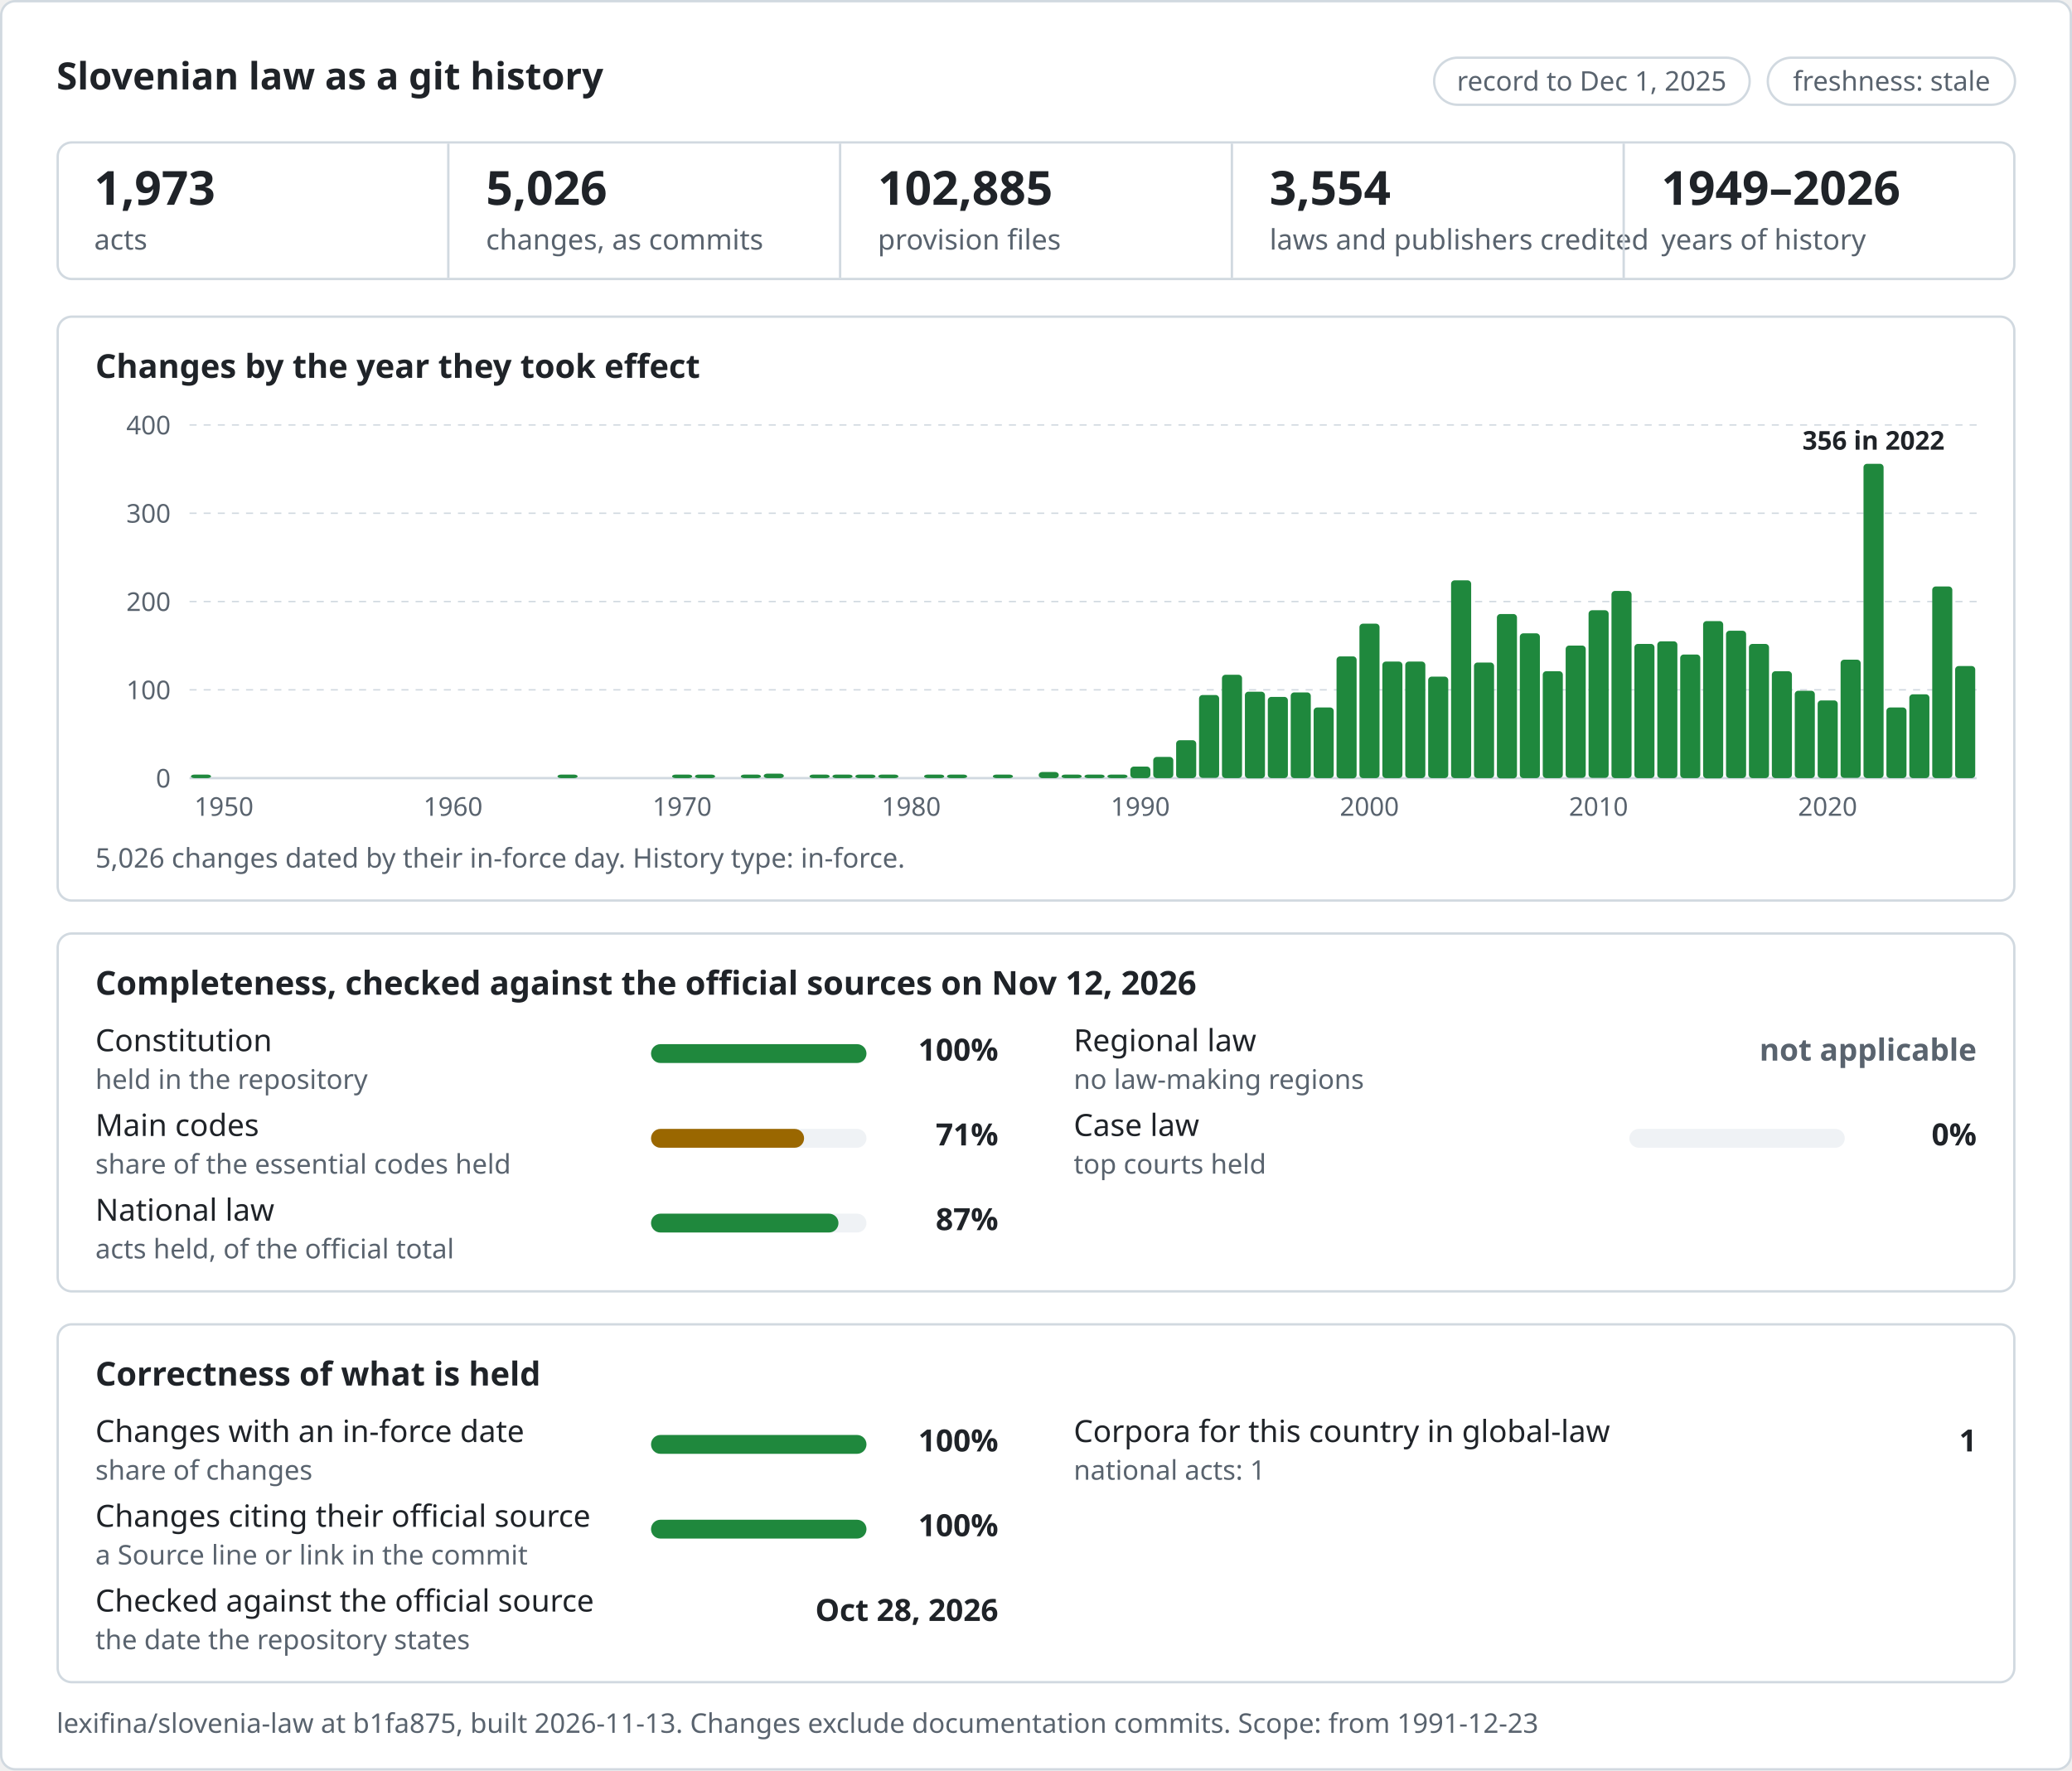
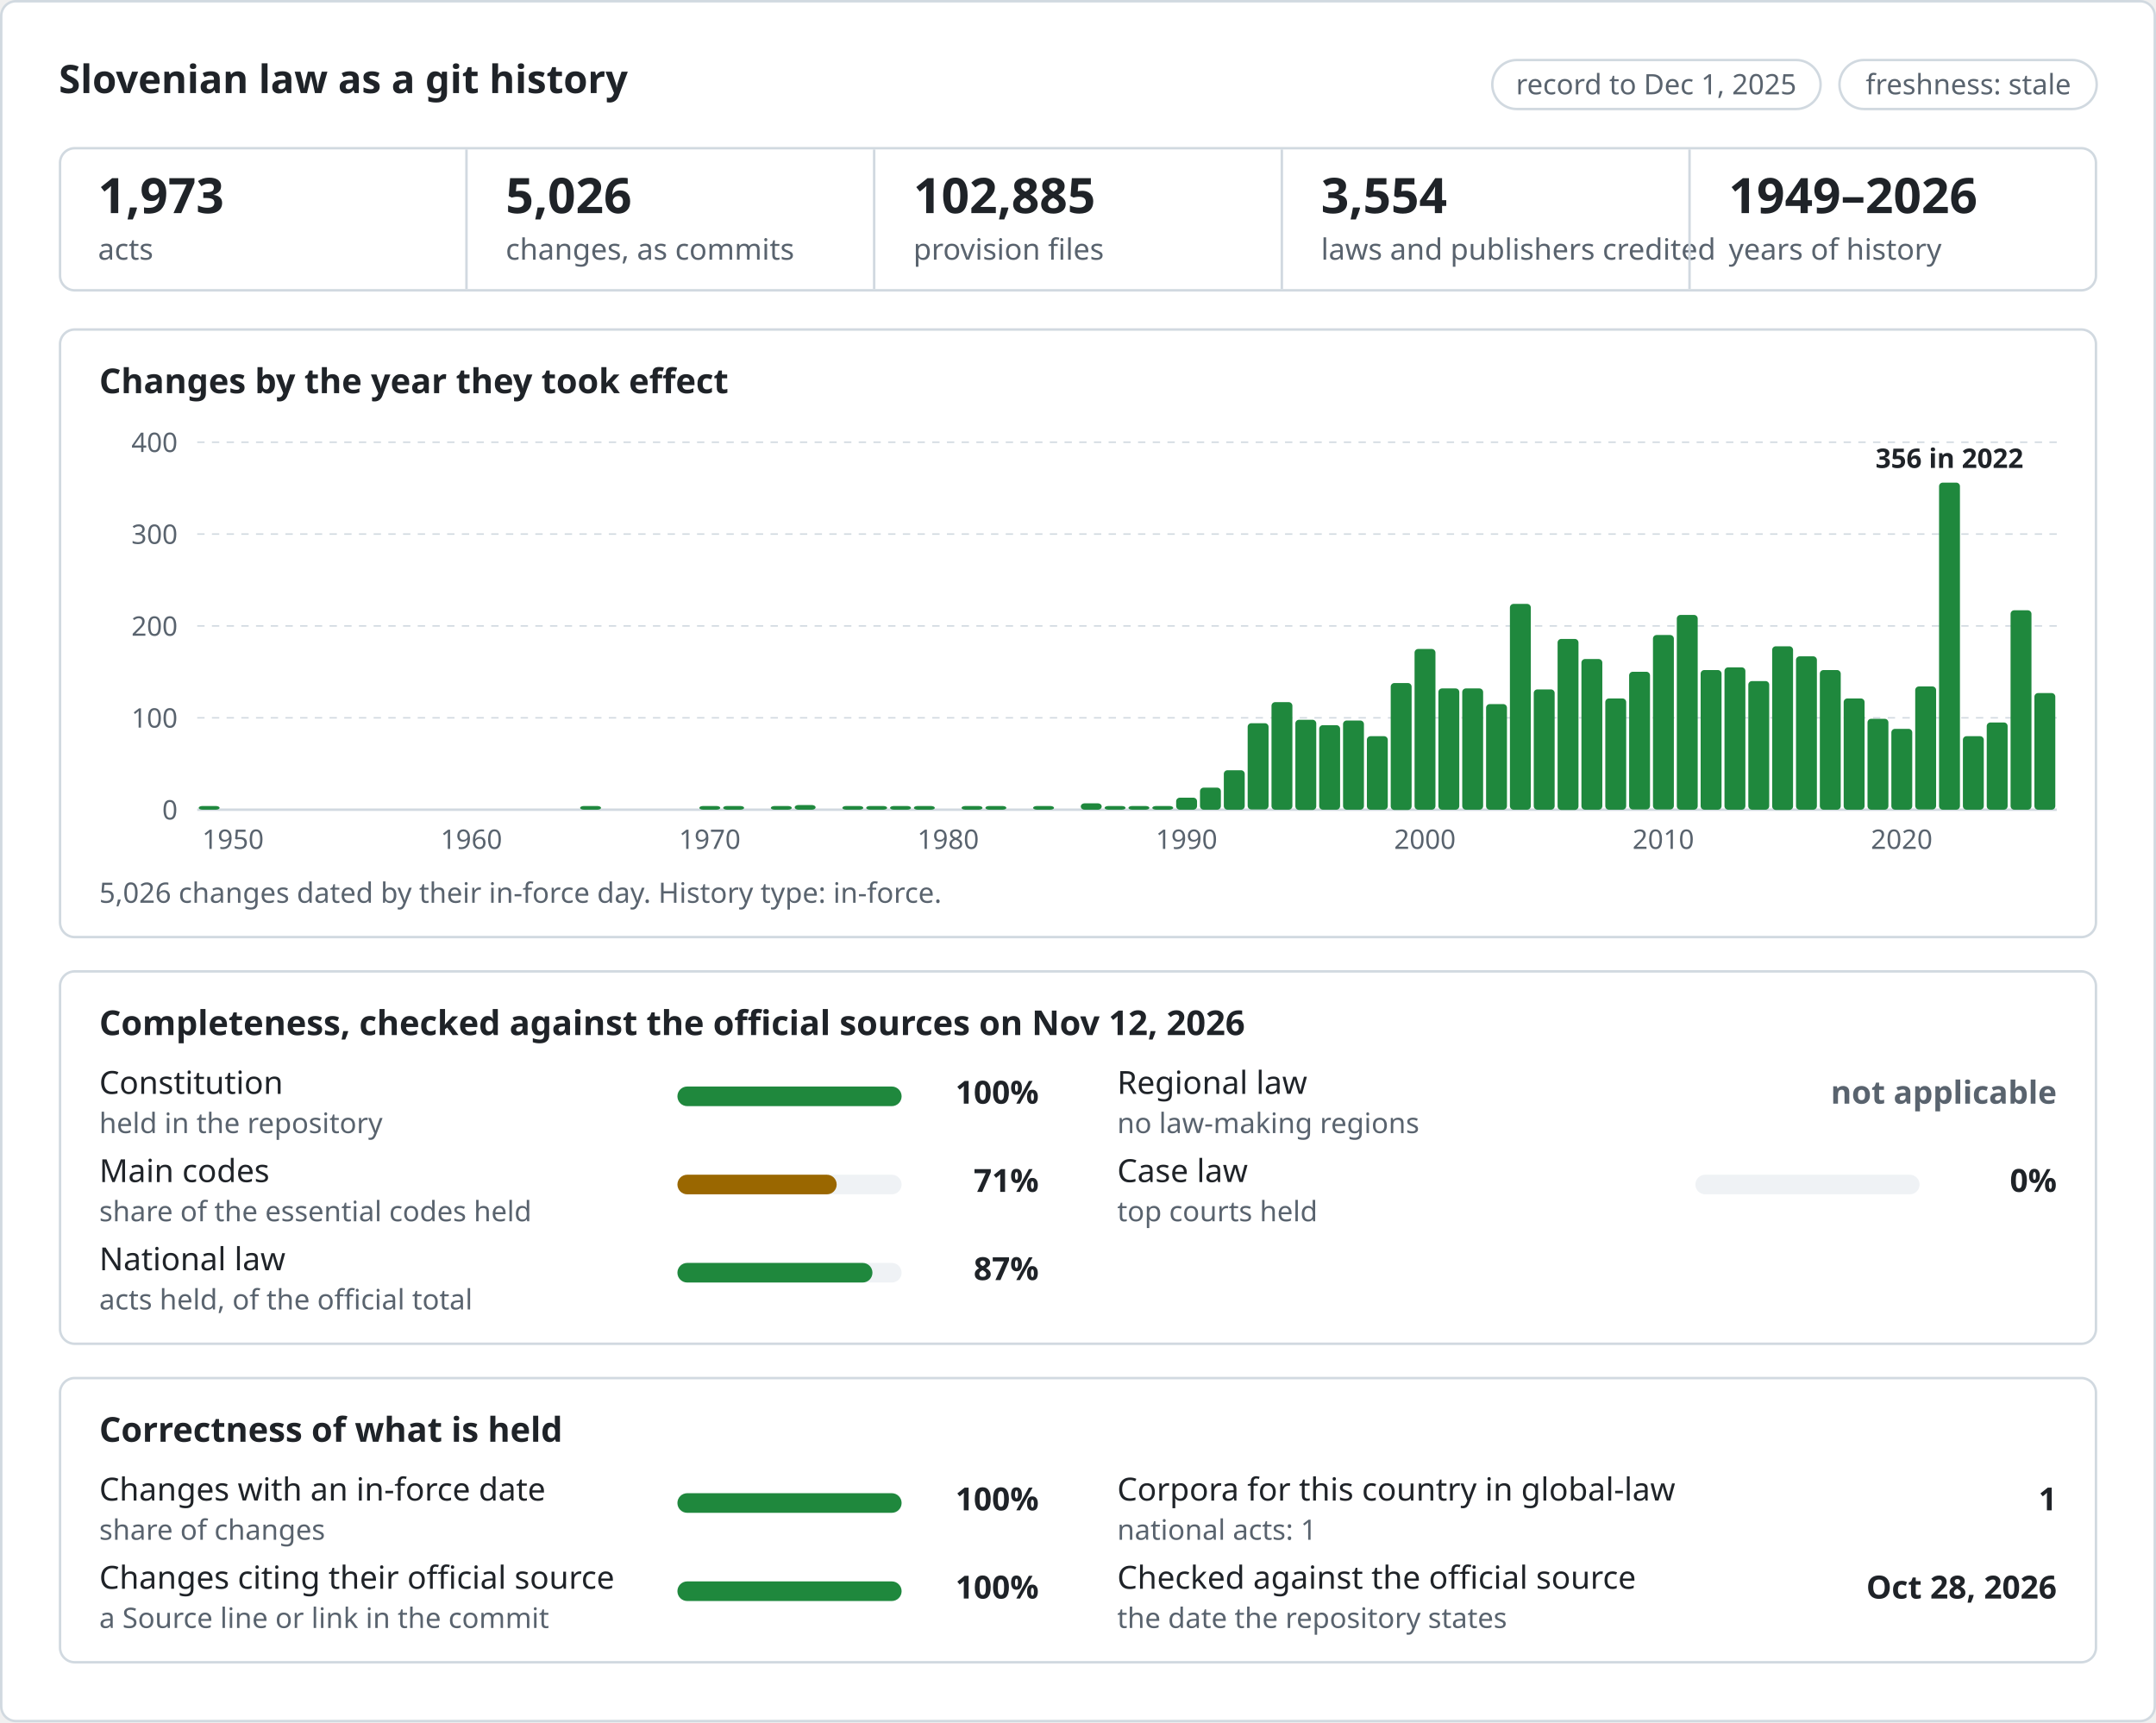
- <svg xmlns="http://www.w3.org/2000/svg" width="880" height="752" viewBox="0 0 880 752" font-family="-apple-system,BlinkMacSystemFont,Segoe UI,Noto Sans,Helvetica,Arial,sans-serif">
-   <rect x="0.5" y="0.5" width="879" height="751" rx="6" fill="#ffffff" stroke="#d1d9e0" />
+ <svg xmlns="http://www.w3.org/2000/svg" width="880" height="703" viewBox="0 0 880 703" font-family="-apple-system,BlinkMacSystemFont,Segoe UI,Noto Sans,Helvetica,Arial,sans-serif">
+   <rect x="0.5" y="0.5" width="879" height="702" rx="6" fill="#ffffff" stroke="#d1d9e0" />
  <text x="24" y="38" font-size="16" font-weight="600" fill="#1f2328">Slovenian law as a git history</text>
  <rect x="609.1" y="24.5" width="134" height="20" rx="10" fill="none" stroke="#d1d9e0" />
  <text x="676.0" y="38.5" font-size="11.5" font-weight="500" text-anchor="middle" fill="#59636e">record to Dec 1, 2025</text>
  <rect x="750.8" y="24.5" width="105" height="20" rx="10" fill="none" stroke="#d1d9e0" />
  <text x="803.4" y="38.5" font-size="11.5" font-weight="500" text-anchor="middle" fill="#59636e">freshness: stale</text>
  <rect x="24.5" y="60.5" width="831" height="58" rx="6" fill="#ffffff" stroke="#d1d9e0" />
  <text x="40.0" y="87" font-size="20" font-weight="600" fill="#1f2328">1,973</text>
  <text x="40.0" y="106" font-size="12" fill="#59636e">acts</text>
  <line x1="190.4" y1="61" x2="190.4" y2="118" stroke="#d1d9e0" />
  <text x="206.4" y="87" font-size="20" font-weight="600" fill="#1f2328">5,026</text>
  <text x="206.4" y="106" font-size="12" fill="#59636e">changes, as commits</text>
  <line x1="356.8" y1="61" x2="356.8" y2="118" stroke="#d1d9e0" />
  <text x="372.8" y="87" font-size="20" font-weight="600" fill="#1f2328">102,885</text>
  <text x="372.8" y="106" font-size="12" fill="#59636e">provision files</text>
  <line x1="523.2" y1="61" x2="523.2" y2="118" stroke="#d1d9e0" />
  <text x="539.2" y="87" font-size="20" font-weight="600" fill="#1f2328">3,554</text>
  <text x="539.2" y="106" font-size="12" fill="#59636e" textLength="142" lengthAdjust="spacingAndGlyphs">laws and publishers credited</text>
  <line x1="689.6" y1="61" x2="689.6" y2="118" stroke="#d1d9e0" />
  <text x="705.6" y="87" font-size="20" font-weight="600" fill="#1f2328">1949–2026</text>
  <text x="705.6" y="106" font-size="12" fill="#59636e">years of history</text>
  <rect x="24.5" y="134.5" width="831" height="248" rx="6" fill="#ffffff" stroke="#d1d9e0" />
  <text x="40.5" y="160.5" font-size="14" font-weight="600" fill="#1f2328">Changes by the year they took effect</text>
  <line x1="80.5" y1="330.5" x2="839.5" y2="330.5" stroke="#d1d9e0" stroke-width="1" />
  <text x="72.5" y="334.5" font-size="11" text-anchor="end" fill="#59636e">0</text>
  <line x1="80.5" y1="293.0" x2="839.5" y2="293.0" stroke="#d1d9e0" stroke-width="0.6" stroke-dasharray="3 3" />
  <text x="72.5" y="297.0" font-size="11" text-anchor="end" fill="#59636e">100</text>
  <line x1="80.5" y1="255.5" x2="839.5" y2="255.5" stroke="#d1d9e0" stroke-width="0.6" stroke-dasharray="3 3" />
  <text x="72.5" y="259.5" font-size="11" text-anchor="end" fill="#59636e">200</text>
  <line x1="80.5" y1="218.0" x2="839.5" y2="218.0" stroke="#d1d9e0" stroke-width="0.6" stroke-dasharray="3 3" />
  <text x="72.5" y="222.0" font-size="11" text-anchor="end" fill="#59636e">300</text>
  <line x1="80.5" y1="180.5" x2="839.5" y2="180.5" stroke="#d1d9e0" stroke-width="0.6" stroke-dasharray="3 3" />
  <text x="72.5" y="184.5" font-size="11" text-anchor="end" fill="#59636e">400</text>
  <rect x="81.10" y="329.0" width="8.53" height="1.5" rx="1.5" fill="#1f883d" />
  <text x="95.1" y="346.5" font-size="11" text-anchor="middle" fill="#59636e">1950</text>
  <text x="192.4" y="346.5" font-size="11" text-anchor="middle" fill="#59636e">1960</text>
  <rect x="236.79" y="329.0" width="8.53" height="1.5" rx="1.5" fill="#1f883d" />
  <rect x="285.45" y="329.0" width="8.53" height="1.5" rx="1.5" fill="#1f883d" />
  <text x="289.7" y="346.5" font-size="11" text-anchor="middle" fill="#59636e">1970</text>
  <rect x="295.18" y="329.0" width="8.53" height="1.5" rx="1.5" fill="#1f883d" />
  <rect x="314.64" y="329.0" width="8.53" height="1.5" rx="1.5" fill="#1f883d" />
  <rect x="324.37" y="328.6" width="8.53" height="1.9" rx="1.5" fill="#1f883d" />
  <rect x="343.83" y="329.0" width="8.53" height="1.5" rx="1.5" fill="#1f883d" />
  <rect x="353.56" y="329.0" width="8.53" height="1.5" rx="1.5" fill="#1f883d" />
  <rect x="363.29" y="329.0" width="8.53" height="1.5" rx="1.5" fill="#1f883d" />
  <rect x="373.02" y="329.0" width="8.53" height="1.5" rx="1.5" fill="#1f883d" />
  <text x="387.0" y="346.5" font-size="11" text-anchor="middle" fill="#59636e">1980</text>
  <rect x="392.48" y="329.0" width="8.53" height="1.5" rx="1.5" fill="#1f883d" />
  <rect x="402.22" y="329.0" width="8.53" height="1.5" rx="1.5" fill="#1f883d" />
  <rect x="421.68" y="329.0" width="8.53" height="1.5" rx="1.5" fill="#1f883d" />
  <rect x="441.14" y="327.9" width="8.53" height="2.6" rx="1.5" fill="#1f883d" />
  <rect x="450.87" y="329.0" width="8.53" height="1.5" rx="1.5" fill="#1f883d" />
  <rect x="460.60" y="329.0" width="8.53" height="1.5" rx="1.5" fill="#1f883d" />
  <rect x="470.33" y="329.0" width="8.53" height="1.5" rx="1.5" fill="#1f883d" />
  <rect x="480.06" y="325.6" width="8.53" height="4.9" rx="1.5" fill="#1f883d" />
  <text x="484.3" y="346.5" font-size="11" text-anchor="middle" fill="#59636e">1990</text>
  <rect x="489.79" y="321.5" width="8.53" height="9.0" rx="1.5" fill="#1f883d" />
  <rect x="499.52" y="314.4" width="8.53" height="16.1" rx="1.5" fill="#1f883d" />
  <rect x="509.25" y="295.2" width="8.53" height="35.2" rx="1.5" fill="#1f883d" />
  <rect x="518.98" y="286.6" width="8.53" height="43.9" rx="1.5" fill="#1f883d" />
  <rect x="528.72" y="293.8" width="8.53" height="36.8" rx="1.5" fill="#1f883d" />
  <rect x="538.45" y="296.0" width="8.53" height="34.5" rx="1.5" fill="#1f883d" />
  <rect x="548.18" y="294.1" width="8.53" height="36.4" rx="1.5" fill="#1f883d" />
  <rect x="557.91" y="300.5" width="8.53" height="30.0" rx="1.5" fill="#1f883d" />
  <rect x="567.64" y="278.8" width="8.53" height="51.8" rx="1.5" fill="#1f883d" />
  <rect x="577.37" y="264.9" width="8.53" height="65.6" rx="1.5" fill="#1f883d" />
  <text x="581.6" y="346.5" font-size="11" text-anchor="middle" fill="#59636e">2000</text>
  <rect x="587.10" y="281.0" width="8.53" height="49.5" rx="1.5" fill="#1f883d" />
  <rect x="596.83" y="281.0" width="8.53" height="49.5" rx="1.5" fill="#1f883d" />
  <rect x="606.56" y="287.4" width="8.53" height="43.1" rx="1.5" fill="#1f883d" />
  <rect x="616.29" y="246.5" width="8.53" height="84.0" rx="1.5" fill="#1f883d" />
  <rect x="626.02" y="281.4" width="8.53" height="49.1" rx="1.5" fill="#1f883d" />
  <rect x="635.75" y="260.8" width="8.53" height="69.8" rx="1.5" fill="#1f883d" />
  <rect x="645.48" y="269.0" width="8.53" height="61.5" rx="1.5" fill="#1f883d" />
  <rect x="655.22" y="285.1" width="8.53" height="45.4" rx="1.5" fill="#1f883d" />
  <rect x="664.95" y="274.2" width="8.53" height="56.2" rx="1.5" fill="#1f883d" />
  <rect x="674.68" y="259.2" width="8.53" height="71.2" rx="1.5" fill="#1f883d" />
  <text x="678.9" y="346.5" font-size="11" text-anchor="middle" fill="#59636e">2010</text>
  <rect x="684.41" y="251.0" width="8.53" height="79.5" rx="1.5" fill="#1f883d" />
  <rect x="694.14" y="273.5" width="8.53" height="57.0" rx="1.5" fill="#1f883d" />
  <rect x="703.87" y="272.4" width="8.53" height="58.1" rx="1.5" fill="#1f883d" />
  <rect x="713.60" y="278.0" width="8.53" height="52.5" rx="1.5" fill="#1f883d" />
  <rect x="723.33" y="263.8" width="8.53" height="66.8" rx="1.5" fill="#1f883d" />
  <rect x="733.06" y="267.9" width="8.53" height="62.6" rx="1.5" fill="#1f883d" />
  <rect x="742.79" y="273.5" width="8.53" height="57.0" rx="1.5" fill="#1f883d" />
  <rect x="752.52" y="285.1" width="8.53" height="45.4" rx="1.5" fill="#1f883d" />
  <rect x="762.25" y="293.4" width="8.53" height="37.1" rx="1.5" fill="#1f883d" />
  <rect x="771.98" y="297.5" width="8.53" height="33.0" rx="1.5" fill="#1f883d" />
  <text x="776.2" y="346.5" font-size="11" text-anchor="middle" fill="#59636e">2020</text>
  <rect x="781.72" y="280.2" width="8.53" height="50.2" rx="1.5" fill="#1f883d" />
  <rect x="791.45" y="197.0" width="8.53" height="133.5" rx="1.5" fill="#1f883d" />
  <text x="795.7" y="191.0" font-size="11" font-weight="600" text-anchor="middle" fill="#1f2328">356 in 2022</text>
  <rect x="801.18" y="300.5" width="8.53" height="30.0" rx="1.5" fill="#1f883d" />
  <rect x="810.91" y="294.9" width="8.53" height="35.6" rx="1.5" fill="#1f883d" />
  <rect x="820.64" y="249.1" width="8.53" height="81.4" rx="1.5" fill="#1f883d" />
  <rect x="830.37" y="282.9" width="8.53" height="47.6" rx="1.5" fill="#1f883d" />
  <text x="40.5" y="368.5" font-size="11.5" fill="#59636e">5,026 changes dated by their in-force day. History type: in-force.</text>
  <rect x="24.5" y="396.5" width="831" height="152" rx="6" fill="#ffffff" stroke="#d1d9e0" />
  <text x="40.5" y="422.5" font-size="14" font-weight="600" fill="#1f2328">Completeness, checked against the official sources on Nov 12, 2026</text>
  <text x="40.5" y="446.5" font-size="13" fill="#1f2328">Constitution</text>
  <text x="40.5" y="462.5" font-size="11.5" fill="#59636e">held in the repository</text>
  <g>
    <rect x="276.5" y="443.5" width="91.5" height="8" rx="4" fill="#eff2f5" />
    <rect x="276.5" y="443.5" width="91.5" height="8" rx="4" fill="#1f883d" />
  </g>
  <text x="424.0" y="450.5" font-size="13" font-weight="600" text-anchor="end" fill="#1f2328">100%</text>
  <text x="40.5" y="482.5" font-size="13" fill="#1f2328">Main codes</text>
  <text x="40.5" y="498.5" font-size="11.5" fill="#59636e">share of the essential codes held</text>
  <g>
    <rect x="276.5" y="479.5" width="91.5" height="8" rx="4" fill="#eff2f5" />
    <rect x="276.5" y="479.5" width="65.0" height="8" rx="4" fill="#9a6700" />
  </g>
  <text x="424.0" y="486.5" font-size="13" font-weight="600" text-anchor="end" fill="#1f2328">71%</text>
  <text x="40.5" y="518.5" font-size="13" fill="#1f2328">National law</text>
  <text x="40.5" y="534.5" font-size="11.5" fill="#59636e">acts held, of the official total</text>
  <g>
    <rect x="276.5" y="515.5" width="91.5" height="8" rx="4" fill="#eff2f5" />
    <rect x="276.5" y="515.5" width="79.6" height="8" rx="4" fill="#1f883d" />
  </g>
  <text x="424.0" y="522.5" font-size="13" font-weight="600" text-anchor="end" fill="#1f2328">87%</text>
  <text x="456.0" y="446.5" font-size="13" fill="#1f2328">Regional law</text>
  <text x="456.0" y="462.5" font-size="11.5" fill="#59636e">no law-making regions</text>
  <text x="839.5" y="450.5" font-size="13" font-weight="600" text-anchor="end" fill="#59636e">not applicable</text>
  <text x="456.0" y="482.5" font-size="13" fill="#1f2328">Case law</text>
  <text x="456.0" y="498.5" font-size="11.5" fill="#59636e">top courts held</text>
  <g>
    <rect x="692.0" y="479.5" width="91.5" height="8" rx="4" fill="#eff2f5" />
  </g>
  <text x="839.5" y="486.5" font-size="13" font-weight="600" text-anchor="end" fill="#1f2328">0%</text>
-   <rect x="24.5" y="562.5" width="831" height="152" rx="6" fill="#ffffff" stroke="#d1d9e0" />
+   <rect x="24.5" y="562.5" width="831" height="116" rx="6" fill="#ffffff" stroke="#d1d9e0" />
  <text x="40.5" y="588.5" font-size="14" font-weight="600" fill="#1f2328">Correctness of what is held</text>
  <text x="40.5" y="612.5" font-size="13" fill="#1f2328">Changes with an in-force date</text>
  <text x="40.5" y="628.5" font-size="11.5" fill="#59636e">share of changes</text>
  <g>
    <rect x="276.5" y="609.5" width="91.5" height="8" rx="4" fill="#eff2f5" />
    <rect x="276.5" y="609.5" width="91.5" height="8" rx="4" fill="#1f883d" />
  </g>
  <text x="424.0" y="616.5" font-size="13" font-weight="600" text-anchor="end" fill="#1f2328">100%</text>
  <text x="40.5" y="648.5" font-size="13" fill="#1f2328">Changes citing their official source</text>
  <text x="40.5" y="664.5" font-size="11.5" fill="#59636e">a Source line or link in the commit</text>
  <g>
    <rect x="276.5" y="645.5" width="91.5" height="8" rx="4" fill="#eff2f5" />
    <rect x="276.5" y="645.5" width="91.5" height="8" rx="4" fill="#1f883d" />
  </g>
  <text x="424.0" y="652.5" font-size="13" font-weight="600" text-anchor="end" fill="#1f2328">100%</text>
-   <text x="40.5" y="684.5" font-size="13" fill="#1f2328">Checked against the official source</text>
-   <text x="40.5" y="700.5" font-size="11.5" fill="#59636e">the date the repository states</text>
-   <text x="424.0" y="688.5" font-size="13" font-weight="600" text-anchor="end" fill="#1f2328">Oct 28, 2026</text>
  <text x="456.0" y="612.5" font-size="13" fill="#1f2328">Corpora for this country in global-law</text>
  <text x="456.0" y="628.5" font-size="11.5" fill="#59636e">national acts: 1</text>
  <text x="839.5" y="616.5" font-size="13" font-weight="600" text-anchor="end" fill="#1f2328">1</text>
-   <text x="24" y="736" font-size="11.5" fill="#59636e">lexifina/slovenia-law at b1fa875, built 2026-11-13. Changes exclude documentation commits. Scope: from 1991-12-23</text>
+   <text x="456.0" y="648.5" font-size="13" fill="#1f2328">Checked against the official source</text>
+   <text x="456.0" y="664.5" font-size="11.5" fill="#59636e">the date the repository states</text>
+   <text x="839.5" y="652.5" font-size="13" font-weight="600" text-anchor="end" fill="#1f2328">Oct 28, 2026</text>
</svg>
